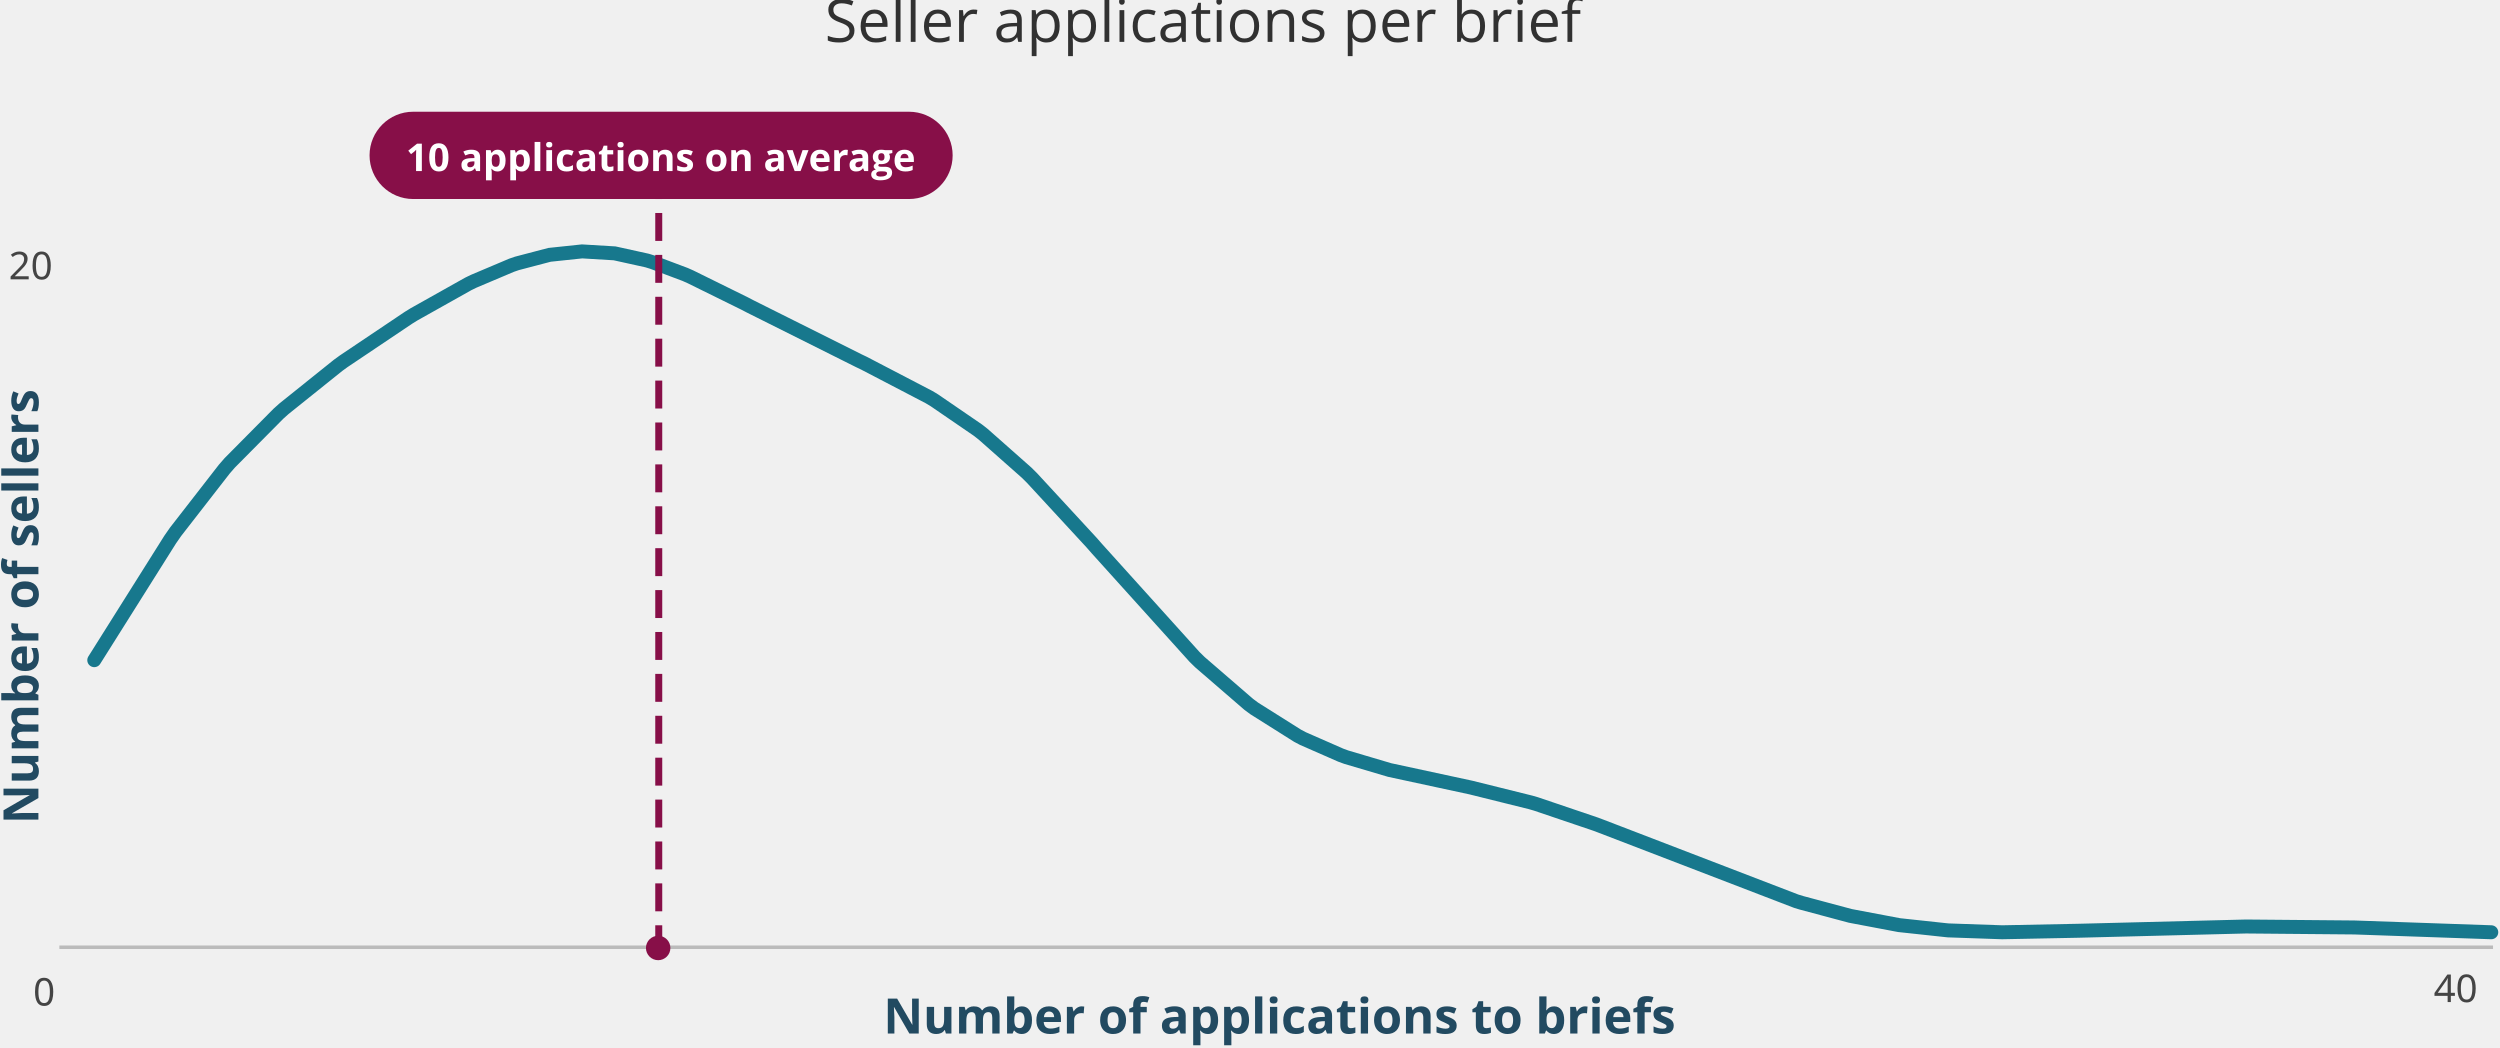
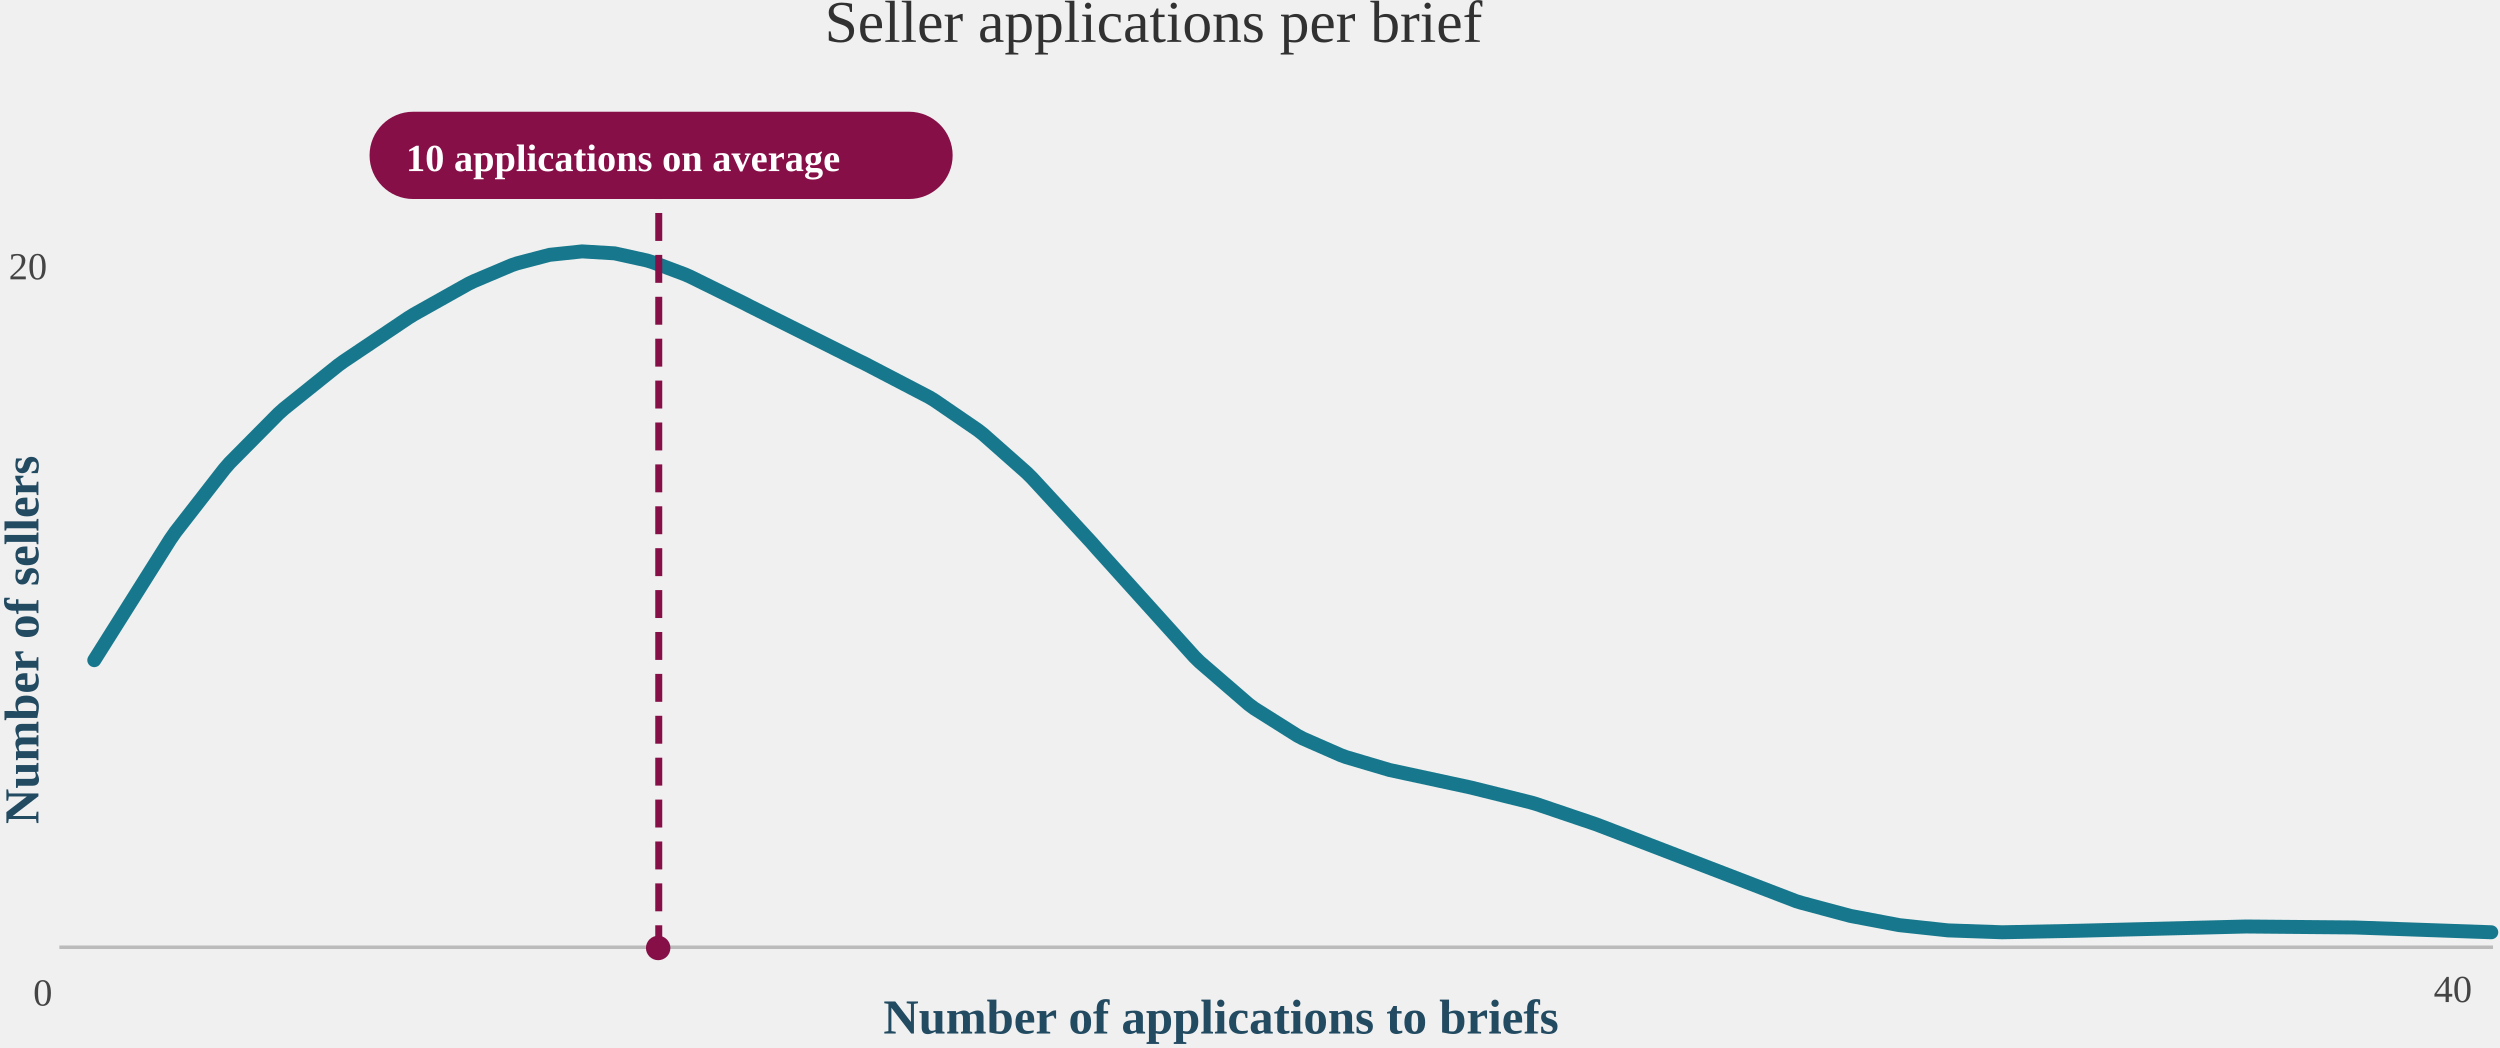
<svg xmlns="http://www.w3.org/2000/svg" width="716" height="300" viewBox="0 0 716 300">
  <g fill="none" fill-rule="evenodd" transform="translate(-4 -6)">
-     <text fill="#224A61" font-family="OpenSans-Bold, Open Sans" font-size="14" font-weight="bold">
+     <text fill="#224A61" font-size="14" font-weight="bold">
      <tspan x="257" y="302">Number of applications to briefs</tspan>
    </text>
-     <text fill="#224A61" font-family="OpenSans-Bold, Open Sans" font-size="14" font-weight="bold" transform="rotate(-90 9.5 179.5)">
+     <text fill="#224A61" font-size="14" font-weight="bold" transform="rotate(-90 9.5 179.5)">
      <tspan x="-53" y="185">Number of sellers</tspan>
    </text>
    <path stroke="#17788D" stroke-linecap="round" stroke-width="4" d="M31 195.073l21.729-34.525 1.547-2.227 13.976-17.983 1.547-1.778 13.976-14.1 1.547-1.387 15.523-12.45 1.564-1.136 18.618-12.502 1.547-.956 15.523-8.711 1.564-.764 10.864-4.595 1.547-.53 9.317-2.444 9.318-.985 9.317.56 9.3 2.052 1.564.484 9.317 3.499 1.547.688 15.523 7.65 1.548.81 31.046 15.522 1.563.747 18.618 9.702 1.547.927 12.429 8.514 1.547 1.207 12.428 10.99 1.548 1.534 17.07 18.502 1.564 1.784 27.935 30.968 1.547 1.516 13.975 12.07 1.548 1.154 12.428 7.831 1.547.817 10.865 4.764 1.547.565 12.428 3.68 23.277 5.02 17.086 4.245 1.548.449 17.07 5.784 1.564.589 55.87 21.475 1.563.478 13.976 3.738 13.959 2.641 13.975 1.505 15.523.542 21.73-.432 48.132-1.224 31.046.28L717.5 273" />
    <path stroke="#BBB" d="M21 277.292h697" />
-     <text fill="#444" font-family="Verdana" font-size="11">
+     <text fill="#444" font-size="11">
      <tspan x="13.5" y="294">0</tspan>
    </text>
-     <text fill="#444" font-family="Verdana" font-size="11">
+     <text fill="#444" font-size="11">
      <tspan x="6.5" y="86">20</tspan>
    </text>
-     <text fill="#444" font-family="Verdana" font-size="11">
+     <text fill="#444" font-size="11">
      <tspan x="701" y="293">40</tspan>
    </text>
    <path stroke="#870F48" stroke-dasharray="6" stroke-linecap="square" stroke-width="2" d="M192.667 56v222.085" />
    <g transform="translate(109 38)">
      <rect width="167" height="25" x=".839" fill="#870F48" rx="12.5" />
-       <text fill="#FFF" font-family="OpenSans-Bold, Open Sans" font-size="11" font-weight="bold">
+       <text fill="#FFF" font-size="11" font-weight="bold">
        <tspan x="11.268" y="17">10 applications on average</tspan>
      </text>
    </g>
    <circle cx="192.5" cy="277.5" r="3.5" fill="#870F48" />
-     <text fill="#313131" font-family="OpenSans, Open Sans" font-size="17">
+     <text fill="#313131" font-size="17">
      <tspan x="240.204" y="18">Seller applications per brief</tspan>
    </text>
  </g>
</svg>
